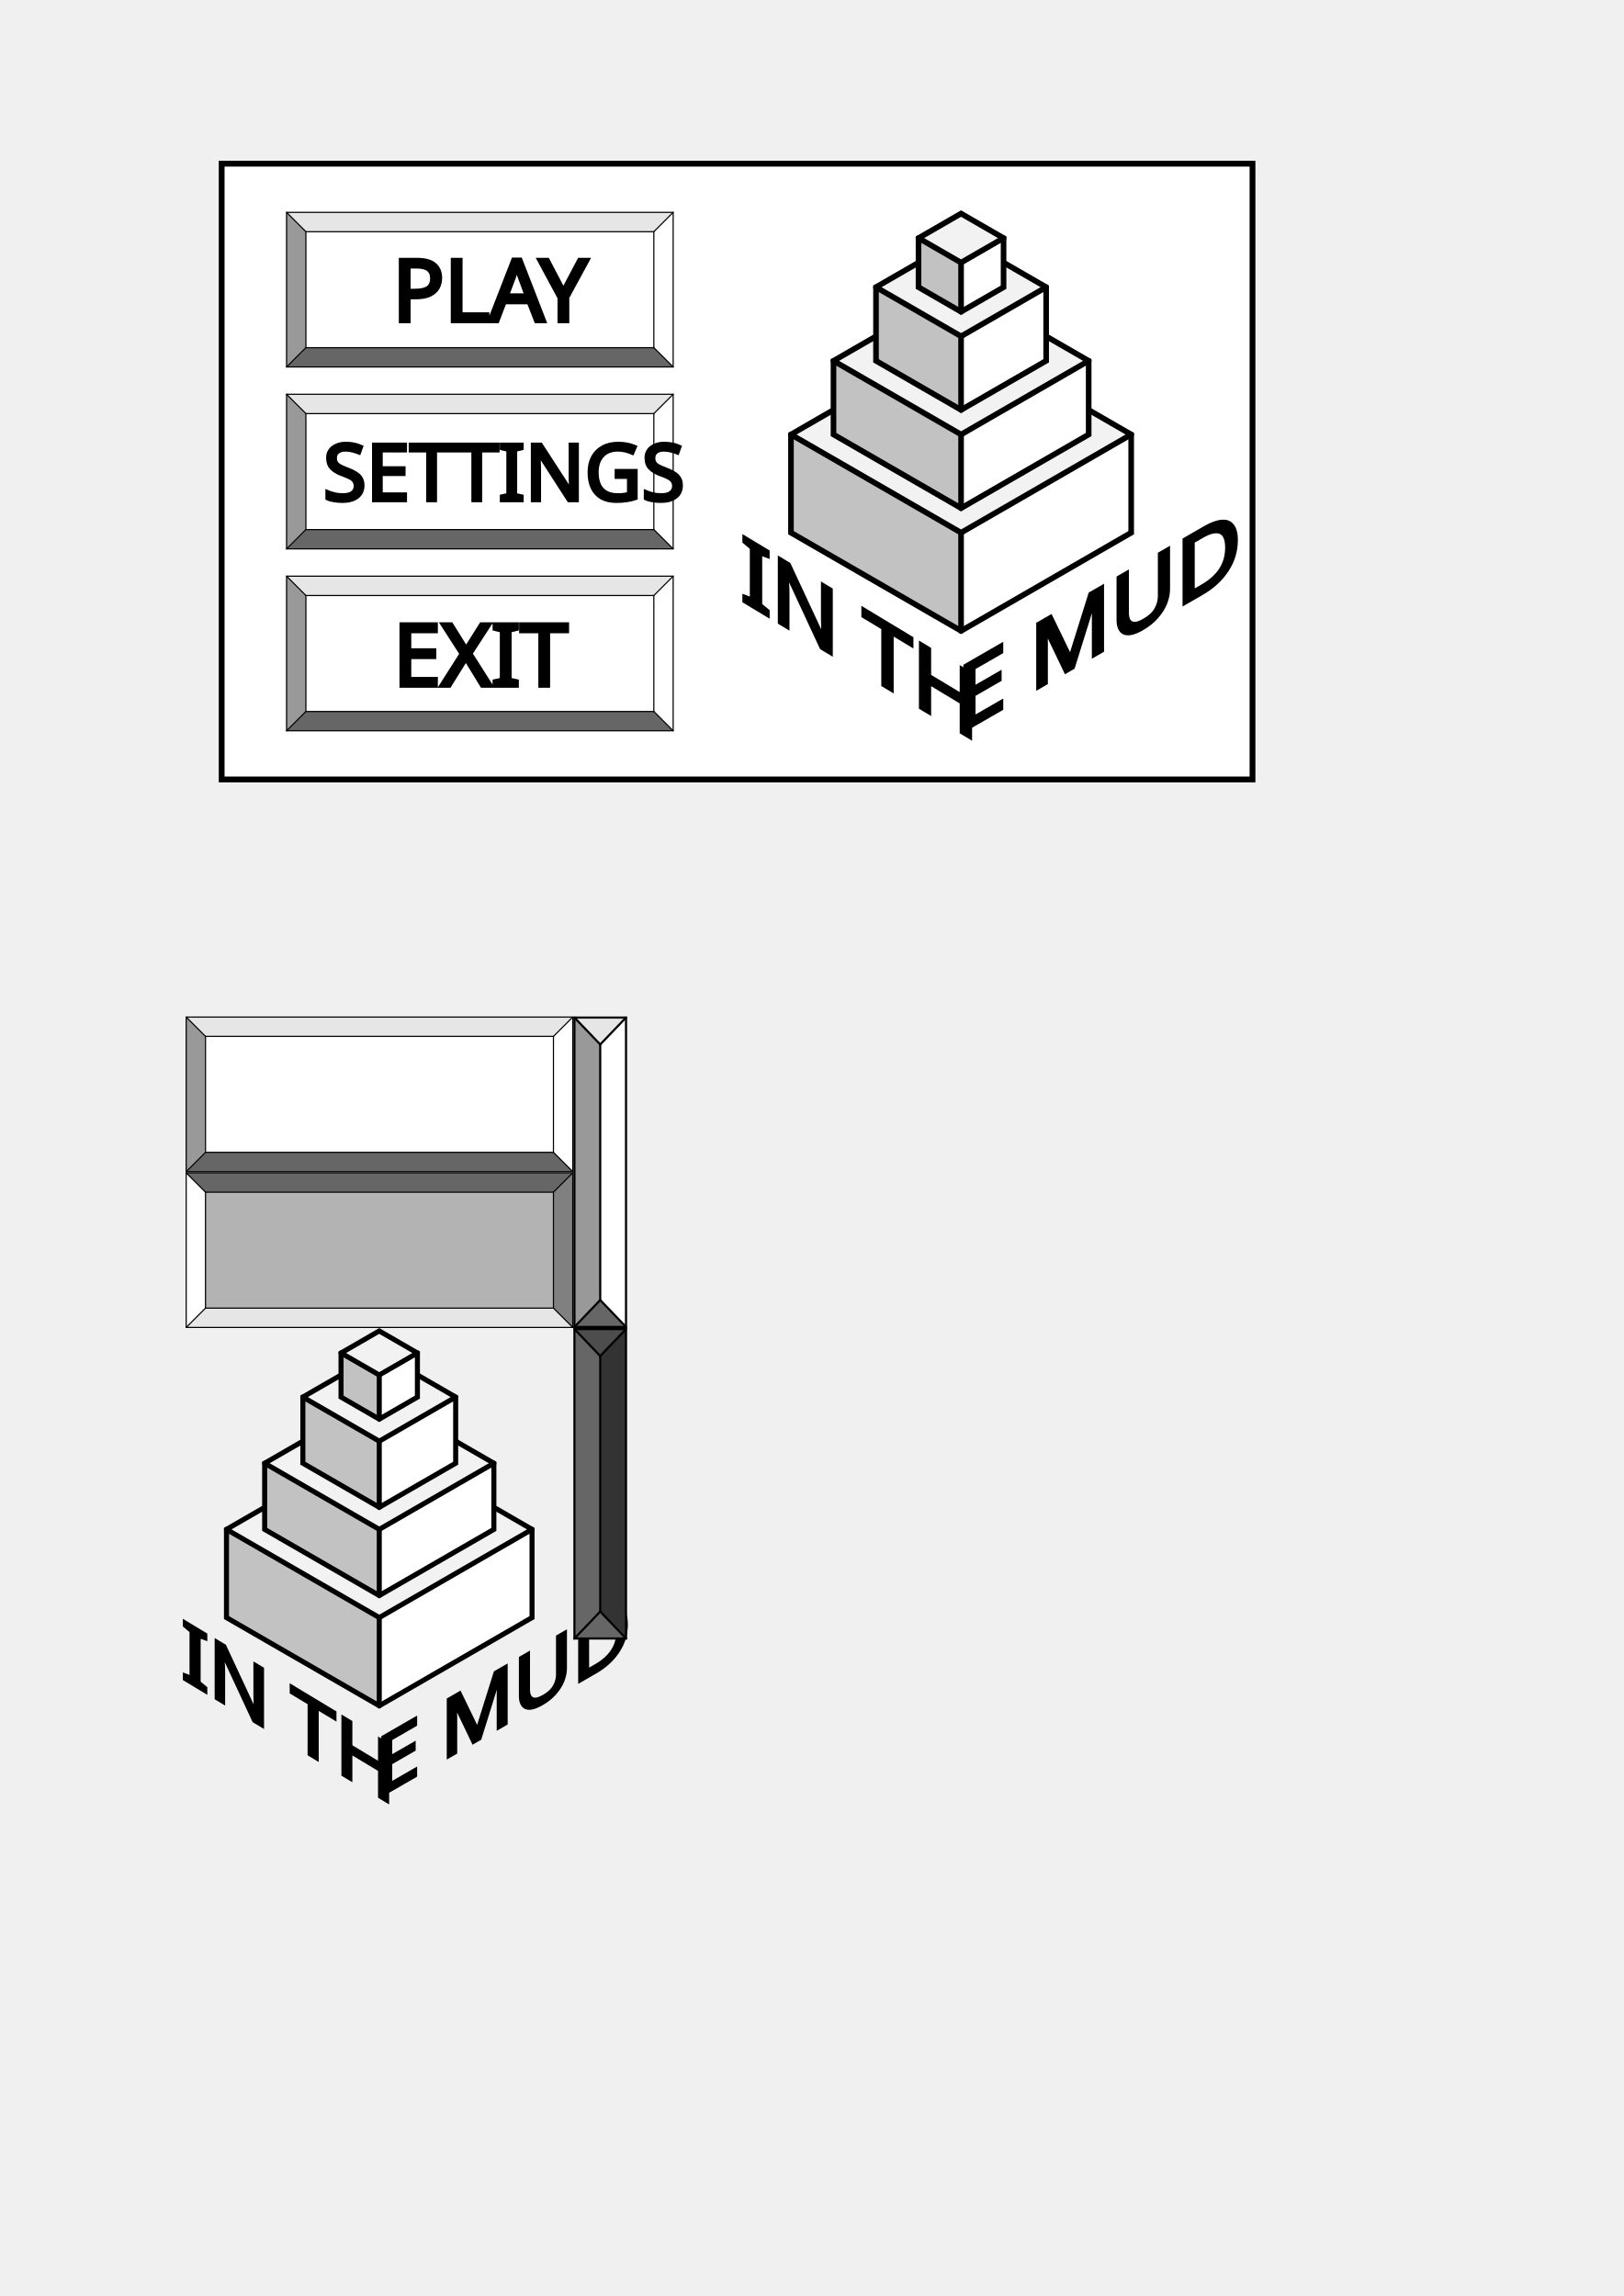
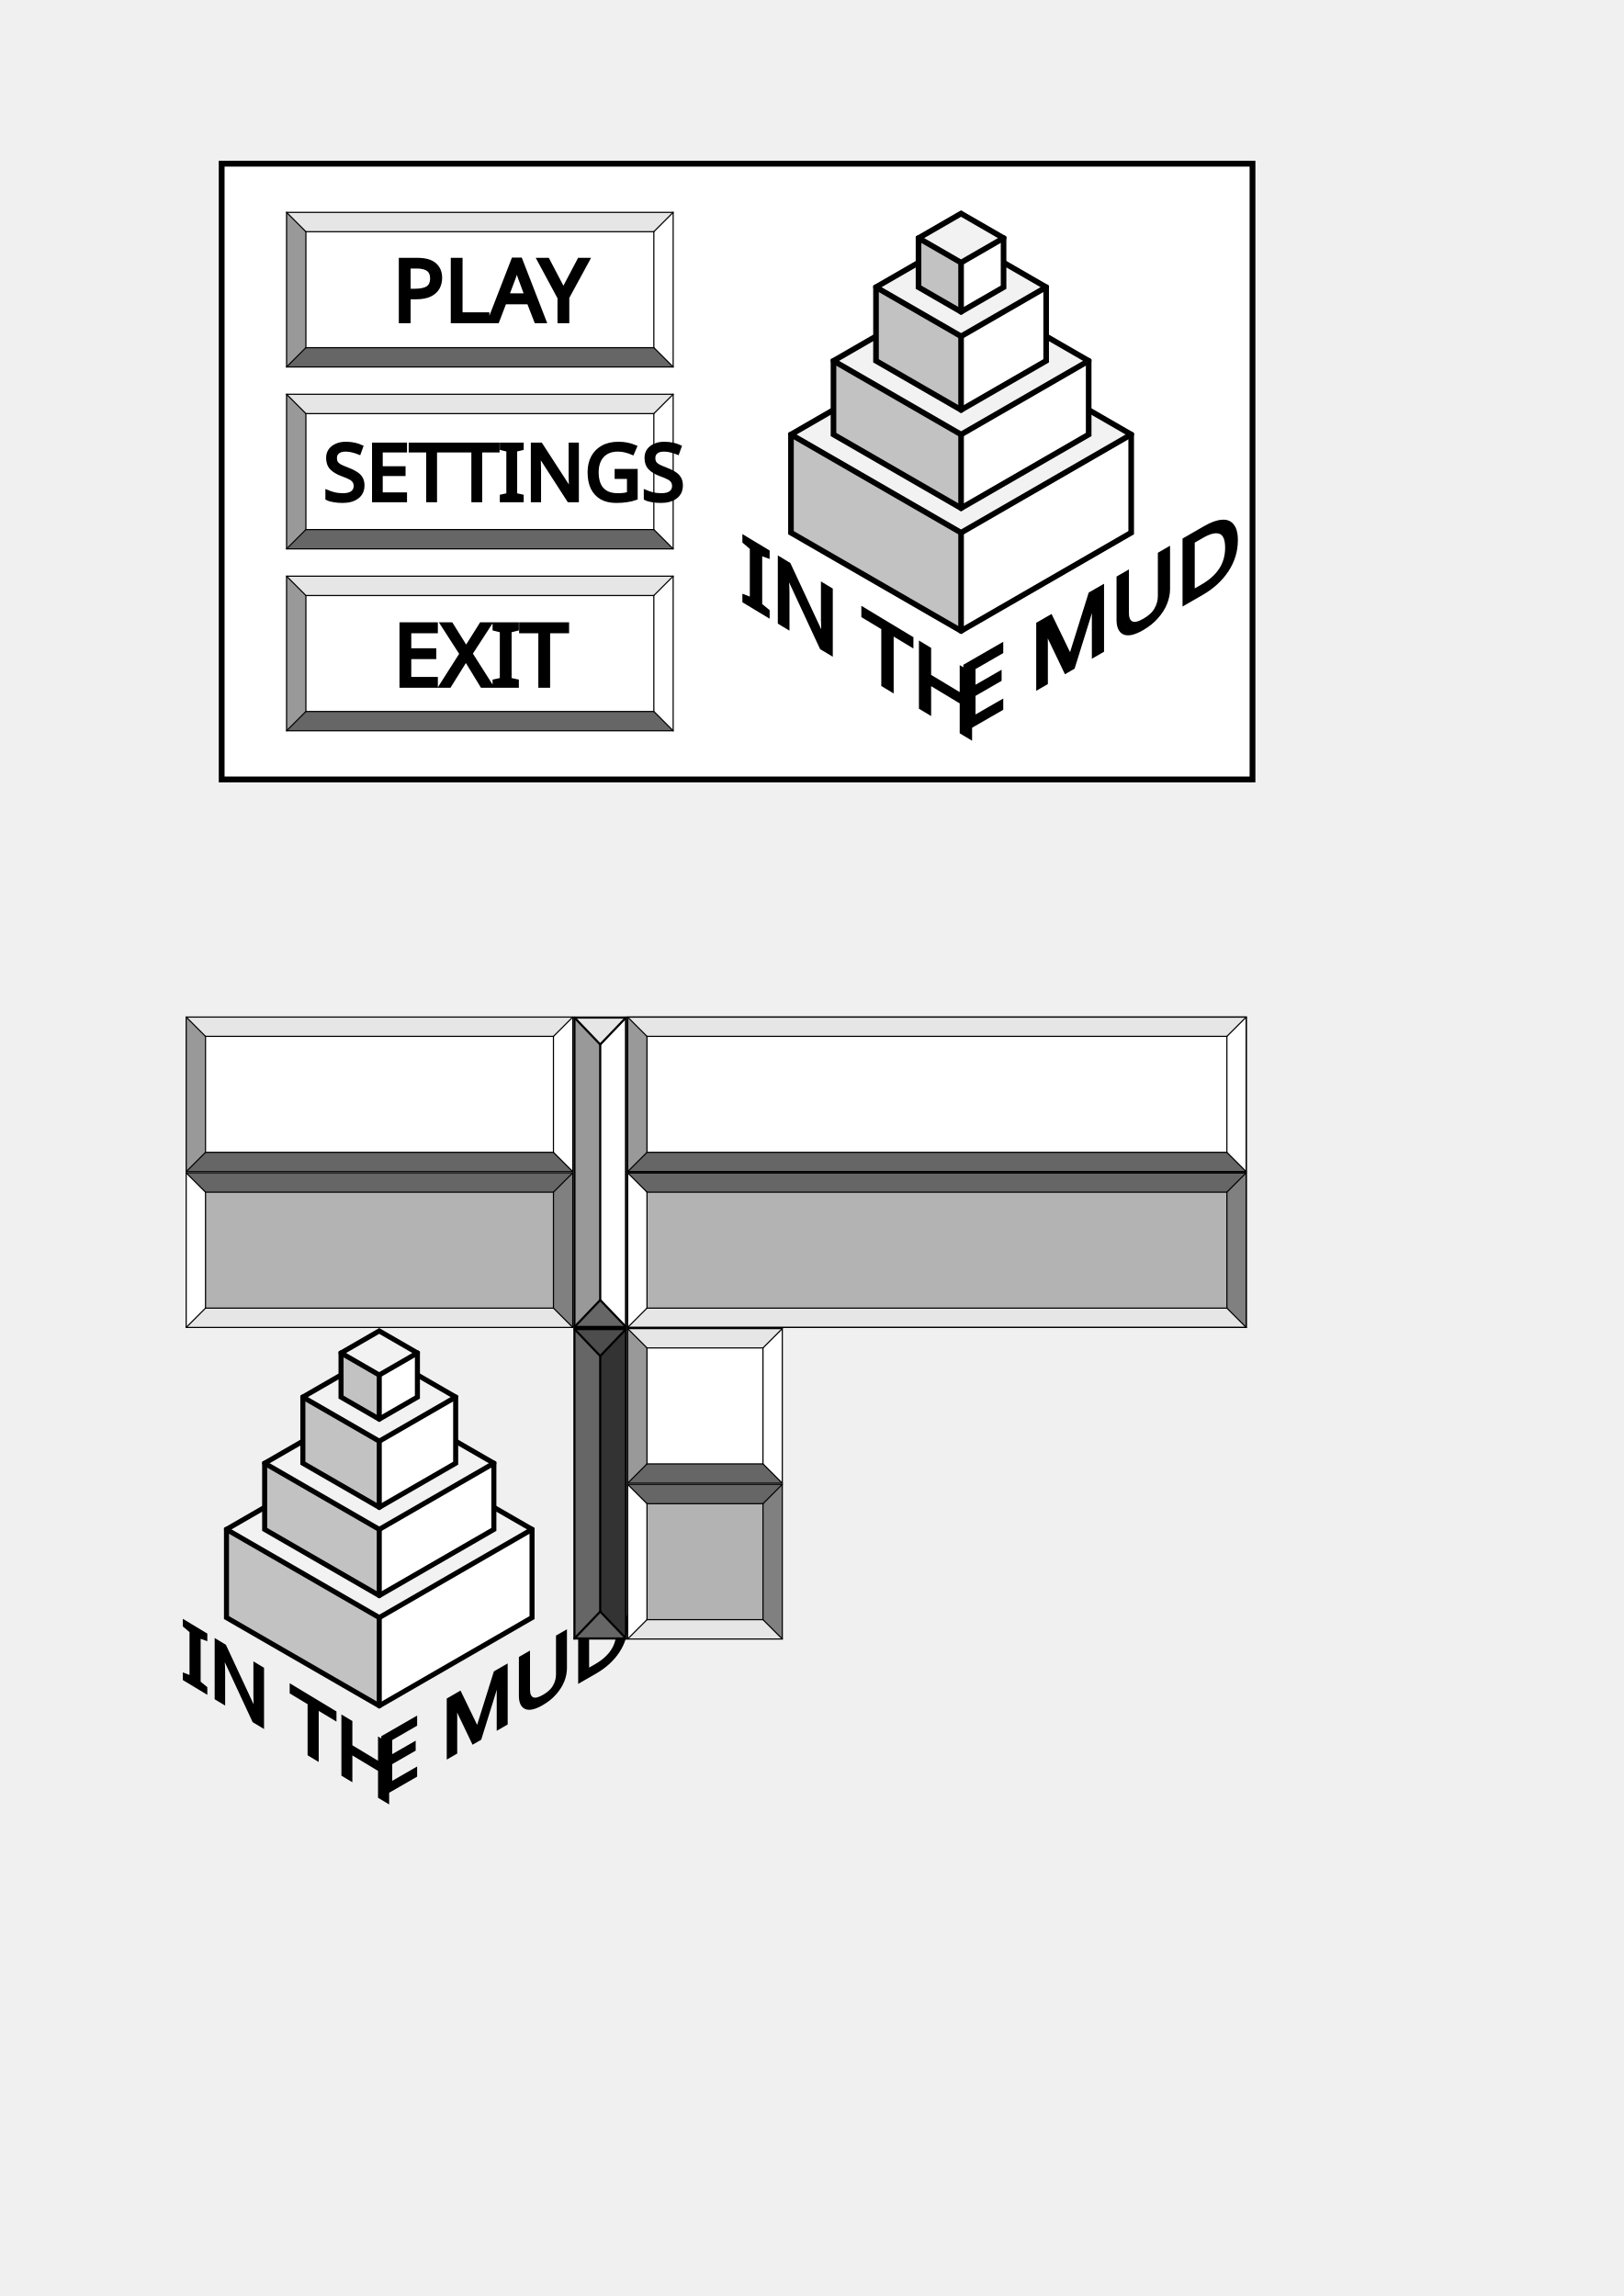
<svg xmlns="http://www.w3.org/2000/svg" width="210mm" height="297mm" viewBox="0 0 210 297" version="1.1" id="svg5" xml:space="preserve">
  <defs id="defs2">
    <rect x="359.373" y="505.8" width="165.139" height="44.596" id="rect2203" />
  </defs>
  <g id="layer1">
    <rect style="fill:#ffffff;stroke:#000000;stroke-width:0.75;stroke-linecap:round;stroke-dasharray:none" id="rect2476" width="133.323" height="79.653" x="28.668" y="21.175" />
    <g id="g2388" transform="translate(-76.68797,18.13089)">
      <path style="fill:#808080;stroke:none;stroke-width:0.15;stroke-linecap:round" d="m 150.768,133.581 -2.5,2.5 v 15 l 2.5,2.5 z" id="path459-7" />
      <path style="fill:#ffffff;stroke:none;stroke-width:0.15;stroke-linecap:round" d="m 103.268,136.081 -2.5,-2.5 v 20 l 2.5,-2.5 z" id="path515-5" />
      <path style="fill:#666666;stroke:none;stroke-width:0.15;stroke-linecap:round" d="m 100.768,133.581 2.5,2.5 h 45 l 2.5,-2.5 z" id="path571-3" />
      <path style="fill:#e6e6e6;stroke:none;stroke-width:0.15;stroke-linecap:round" d="m 100.768,153.581 2.5,-2.5 h 45 l 2.5,2.5 z" id="path681-5" />
      <path style="fill:#e6e6e6;stroke:#000000;stroke-width:0.15;stroke-linecap:round" d="m 100.768,133.581 2.5,2.5" id="path1559" />
      <path style="fill:#e6e6e6;stroke:#000000;stroke-width:0.15;stroke-linecap:round" d="m 100.768,153.581 2.5,-2.5" id="path1561" />
      <rect style="fill:#b3b3b3;stroke:#000000;stroke-width:0.15;stroke-linecap:round" id="rect352-6" width="45" height="15" x="103.268" y="136.081" />
      <path style="fill:#e6e6e6;stroke:#000000;stroke-width:0.15;stroke-linecap:round" d="m 150.768,133.581 -2.5,2.5" id="path1563" />
      <path style="fill:#e6e6e6;stroke:#000000;stroke-width:0.15;stroke-linecap:round" d="m 150.768,153.581 -2.5,-2.5" id="path1565" />
      <rect style="fill:none;stroke:#000000;stroke-width:0.15;stroke-linecap:round" id="rect350-3" width="50" height="20" x="100.768" y="133.581" />
    </g>
    <g id="g2231" transform="translate(3.023116,-40.07913)">
      <path style="fill:#ffffff;stroke:none;stroke-width:0.15;stroke-linecap:round" d="m 84.04,67.549 -2.5,2.5 v 15 l 2.5,2.5 z" id="path459" />
      <path style="fill:#999999;stroke:none;stroke-width:0.15;stroke-linecap:round" d="m 36.54,70.049 -2.5,-2.5 v 20 l 2.5,-2.5 z" id="path515" />
      <path style="fill:#e6e6e6;stroke:none;stroke-width:0.15;stroke-linecap:round" d="m 34.04,67.549 2.5,2.5 h 45 l 2.5,-2.5 z" id="path571" />
      <path style="fill:#666666;stroke:none;stroke-width:0.15;stroke-linecap:round" d="m 34.04,87.549 2.5,-2.5 h 45 l 2.5,2.5 z" id="path681" />
      <path style="fill:#e6e6e6;stroke:#000000;stroke-width:0.15;stroke-linecap:round" d="m 34.04,67.549 2.5,2.5" id="path1551" />
      <path style="fill:#e6e6e6;stroke:#000000;stroke-width:0.15;stroke-linecap:round" d="m 34.04,87.549 2.5,-2.5" id="path1553" />
      <path style="fill:#e6e6e6;stroke:#000000;stroke-width:0.15;stroke-linecap:round" d="m 81.54,70.049 2.5,-2.5" id="path1555" />
      <path style="fill:#e6e6e6;stroke:#000000;stroke-width:0.15;stroke-linecap:round" d="m 81.54,85.049 2.5,2.5" id="path1557" />
      <rect style="fill:none;stroke:#000000;stroke-width:0.15;stroke-linecap:round" id="rect350" width="50" height="20" x="34.04" y="67.549" />
      <rect style="fill:#ffffff;stroke:#000000;stroke-width:0.15;stroke-linecap:round" id="rect352" width="45" height="15" x="36.54" y="70.049" />
      <text xml:space="preserve" style="font-size:11.102px;font-family:'Iosevka Nerd Font';-inkscape-font-specification:'Iosevka Nerd Font';fill:#000000;stroke:#000000;stroke-width:0.525;stroke-linecap:round" x="47.744" y="81.629" id="text737">
        <tspan id="tspan735" style="fill:#000000;stroke-width:0.525" x="47.744" y="81.629">PLAY</tspan>
      </text>
    </g>
    <g id="g2231-6" transform="translate(-9.96014,108.6497)">
      <g id="g2771" transform="translate(-4.2852784e-6,-44.63738)">
        <path style="fill:#ffffff;stroke:none;stroke-width:0.15;stroke-linecap:round" d="m 84.04,67.549 -2.5,2.5 v 15 l 2.5,2.5 z" id="path459-32" />
        <path style="fill:#999999;stroke:none;stroke-width:0.15;stroke-linecap:round" d="m 36.54,70.049 -2.5,-2.5 v 20 l 2.5,-2.5 z" id="path515-0" />
        <path style="fill:#e6e6e6;stroke:none;stroke-width:0.15;stroke-linecap:round" d="m 34.04,67.549 2.5,2.5 h 45 l 2.5,-2.5 z" id="path571-61" />
        <path style="fill:#666666;stroke:none;stroke-width:0.15;stroke-linecap:round" d="m 34.04,87.549 2.5,-2.5 h 45 l 2.5,2.5 z" id="path681-55" />
        <path style="fill:#e6e6e6;stroke:#000000;stroke-width:0.15;stroke-linecap:round" d="m 34.04,67.549 2.5,2.5" id="path1551-4" />
        <path style="fill:#e6e6e6;stroke:#000000;stroke-width:0.15;stroke-linecap:round" d="m 34.04,87.549 2.5,-2.5" id="path1553-7" />
        <path style="fill:#e6e6e6;stroke:#000000;stroke-width:0.15;stroke-linecap:round" d="m 81.54,70.049 2.5,-2.5" id="path1555-65" />
        <path style="fill:#e6e6e6;stroke:#000000;stroke-width:0.15;stroke-linecap:round" d="m 81.54,85.049 2.5,2.5" id="path1557-6" />
        <rect style="fill:none;stroke:#000000;stroke-width:0.15;stroke-linecap:round" id="rect350-9" width="50" height="20" x="34.04" y="67.549" />
        <rect style="fill:#ffffff;stroke:#000000;stroke-width:0.15;stroke-linecap:round" id="rect352-3" width="45" height="15" x="36.54" y="70.049" />
+       </g>
+     </g>
+     <g id="g2231-6-9" transform="translate(47.13832,108.6497)">
+       <g id="g2771-20" transform="translate(-4.2852784e-6,-44.63738)">
+         <path style="fill:#ffffff;stroke:none;stroke-width:0.15;stroke-linecap:round" d="m 114.04,67.549 -2.5,2.5 v 15 l 2.5,2.5 z" id="path459-32-2" />
+         <path style="fill:#999999;stroke:none;stroke-width:0.15;stroke-linecap:round" d="m 36.54,70.049 -2.5,-2.5 v 20 l 2.5,-2.5 z" id="path515-0-37" />
+         <path style="fill:#e6e6e6;stroke:none;stroke-width:0.15;stroke-linecap:round" d="m 34.04,67.549 2.5,2.5 75,2e-6 2.5,-2.5 z" id="path571-61-5" />
+         <path style="fill:#666666;stroke:none;stroke-width:0.15;stroke-linecap:round" d="m 34.04,87.549 2.5,-2.5 h 75 l 2.5,2.5 z" id="path681-55-9" />
+         <path style="fill:#e6e6e6;stroke:#000000;stroke-width:0.15;stroke-linecap:round" d="m 34.04,67.549 2.5,2.5" id="path1551-4-2" />
+         <path style="fill:#e6e6e6;stroke:#000000;stroke-width:0.15;stroke-linecap:round" d="m 34.04,87.549 2.5,-2.5" id="path1553-7-28" />
+         <path style="fill:#e6e6e6;stroke:#000000;stroke-width:0.15;stroke-linecap:round" d="m 111.54,70.049 2.5,-2.5" id="path1555-65-9" />
+         <path style="fill:#e6e6e6;stroke:#000000;stroke-width:0.15;stroke-linecap:round" d="m 111.54,85.049 2.5,2.5" id="path1557-6-7" />
+         <rect style="fill:none;stroke:#000000;stroke-width:0.15;stroke-linecap:round" id="rect350-9-3" width="80" height="20" x="34.04" y="67.549" />
+         <rect style="fill:#ffffff;stroke:#000000;stroke-width:0.15;stroke-linecap:round" id="rect352-3-6" width="75" height="15" x="36.54" y="70.049" />
+         <rect style="fill:none;stroke:#000000;stroke-width:0.15;stroke-linecap:round" id="rect1" width="80" height="20" x="34.04" y="67.549" />
+       </g>
+     </g>
+     <g id="g2231-6-9-1" transform="translate(47.13832,128.7997)">
+       <g id="g2771-20-2" transform="translate(-4.2852784e-6,-44.63738)">
+         <path style="fill:#808080;stroke:none;stroke-width:0.15;stroke-linecap:round;fill-opacity:1" d="m 114.04,67.549 -2.5,2.5 v 15 l 2.5,2.5 z" id="path459-32-2-9" />
+         <path style="fill:#ffffff;stroke:none;stroke-width:0.15;stroke-linecap:round;fill-opacity:1" d="m 36.54,70.049 -2.5,-2.5 v 20 l 2.5,-2.5 z" id="path515-0-37-3" />
+         <path style="fill:#666666;stroke:none;stroke-width:0.15;stroke-linecap:round;fill-opacity:1" d="m 34.04,67.549 2.5,2.5 75,2e-6 2.5,-2.5 z" id="path571-61-5-1" />
+         <path style="fill:#e6e6e6;stroke:none;stroke-width:0.15;stroke-linecap:round;fill-opacity:1" d="m 34.04,87.549 2.5,-2.5 h 75 l 2.5,2.5 z" id="path681-55-9-9" />
+         <path style="fill:#e6e6e6;stroke:#000000;stroke-width:0.15;stroke-linecap:round" d="m 34.04,67.549 2.5,2.5" id="path1551-4-2-4" />
+         <path style="fill:#e6e6e6;stroke:#000000;stroke-width:0.15;stroke-linecap:round" d="m 34.04,87.549 2.5,-2.5" id="path1553-7-28-7" />
+         <path style="fill:#e6e6e6;stroke:#000000;stroke-width:0.15;stroke-linecap:round" d="m 111.54,70.049 2.5,-2.5" id="path1555-65-9-8" />
+         <path style="fill:#e6e6e6;stroke:#000000;stroke-width:0.15;stroke-linecap:round" d="m 111.54,85.049 2.5,2.5" id="path1557-6-7-4" />
+         <rect style="fill:none;stroke:#000000;stroke-width:0.15;stroke-linecap:round" id="rect350-9-3-5" width="80" height="20" x="34.04" y="67.549" />
+         <rect style="fill:#b3b3b3;stroke:#000000;stroke-width:0.15;stroke-linecap:round;fill-opacity:1" id="rect352-3-6-0" width="75" height="15" x="36.54" y="70.049" />
+         <rect style="fill:none;stroke:#000000;stroke-width:0.15;stroke-linecap:round" id="rect1-3" width="80" height="20" x="34.04" y="67.549" />
+       </g>
+     </g>
+     <g id="g2231-6-7" transform="translate(47.13833,148.9497)">
+       <g id="g2771-0" transform="translate(-4.2852784e-6,-44.63738)">
+         <path style="fill:#ffffff;stroke:none;stroke-width:0.15;stroke-linecap:round" d="m 54.04,67.549 -2.5,2.5 v 15 l 2.5,2.5 z" id="path459-32-9" />
+         <path style="fill:#999999;stroke:none;stroke-width:0.15;stroke-linecap:round" d="m 36.54,70.049 -2.5,-2.5 v 20 l 2.5,-2.5 z" id="path515-0-3" />
+         <path style="fill:#e6e6e6;stroke:none;stroke-width:0.15;stroke-linecap:round" d="m 34.04,67.549 2.5,2.5 15,2e-6 2.5,-2.5 z" id="path571-61-6" />
+         <path style="fill:#666666;stroke:none;stroke-width:0.15;stroke-linecap:round" d="m 34.04,87.549 2.5,-2.5 h 15 l 2.5,2.5 z" id="path681-55-0" />
+         <path style="fill:#e6e6e6;stroke:#000000;stroke-width:0.15;stroke-linecap:round" d="m 34.04,67.549 2.5,2.5" id="path1551-4-6" />
+         <path style="fill:#e6e6e6;stroke:#000000;stroke-width:0.15;stroke-linecap:round" d="m 34.04,87.549 2.5,-2.5" id="path1553-7-2" />
+         <path style="fill:#e6e6e6;stroke:#000000;stroke-width:0.15;stroke-linecap:round" d="m 51.54,70.049 2.5,-2.5" id="path1555-65-6" />
+         <path style="fill:#e6e6e6;stroke:#000000;stroke-width:0.15;stroke-linecap:round" d="m 51.54,85.049 2.5,2.5" id="path1557-6-1" />
+         <rect style="fill:none;stroke:#000000;stroke-width:0.15;stroke-linecap:round" id="rect350-9-8" width="20" height="20" x="34.04" y="67.549" ry="0" />
+         <rect style="fill:#ffffff;stroke:#000000;stroke-width:0.15;stroke-linecap:round" id="rect352-3-7" width="15" height="15" x="36.54" y="70.049" />
+       </g>
+     </g>
+     <g id="g2231-6-7-6" transform="translate(47.13833,169.0997)">
+       <g id="g2771-0-1" transform="translate(-4.2852784e-6,-44.63738)">
+         <path style="fill:#808080;stroke:none;stroke-width:0.15;stroke-linecap:round;fill-opacity:1" d="m 54.04,67.549 -2.5,2.5 v 15 l 2.5,2.5 z" id="path459-32-9-0" />
+         <path style="fill:#ffffff;stroke:none;stroke-width:0.15;stroke-linecap:round;fill-opacity:1" d="m 36.54,70.049 -2.5,-2.5 v 20 l 2.5,-2.5 z" id="path515-0-3-6" />
+         <path style="fill:#666666;stroke:none;stroke-width:0.15;stroke-linecap:round;fill-opacity:1" d="m 34.04,67.549 2.5,2.5 15,2e-6 2.5,-2.5 z" id="path571-61-6-3" />
+         <path style="fill:#e6e6e6;stroke:none;stroke-width:0.15;stroke-linecap:round;fill-opacity:1" d="m 34.04,87.549 2.5,-2.5 h 15 l 2.5,2.5 z" id="path681-55-0-2" />
+         <path style="fill:#e6e6e6;stroke:#000000;stroke-width:0.15;stroke-linecap:round" d="m 34.04,67.549 2.5,2.5" id="path1551-4-6-0" />
+         <path style="fill:#e6e6e6;stroke:#000000;stroke-width:0.15;stroke-linecap:round" d="m 34.04,87.549 2.5,-2.5" id="path1553-7-2-6" />
+         <path style="fill:#e6e6e6;stroke:#000000;stroke-width:0.15;stroke-linecap:round" d="m 51.54,70.049 2.5,-2.5" id="path1555-65-6-1" />
+         <path style="fill:#e6e6e6;stroke:#000000;stroke-width:0.15;stroke-linecap:round" d="m 51.54,85.049 2.5,2.5" id="path1557-6-1-5" />
+         <rect style="fill:none;stroke:#000000;stroke-width:0.15;stroke-linecap:round" id="rect350-9-8-5" width="20" height="20" x="34.04" y="67.549" ry="0" />
+         <rect style="fill:#b3b3b3;stroke:#000000;stroke-width:0.15;stroke-linecap:round;fill-opacity:1" id="rect352-3-7-4" width="15" height="15" x="36.54" y="70.049" />
      </g>
    </g>
    <g id="g2231-6-5" transform="translate(95.20777,129.0718)">
      <g id="g2771-2" transform="translate(-4.2852784e-6,-44.63738)" />
    </g>
    <g id="g2231-0" transform="translate(3.023116,6.982658)">
      <path style="fill:#ffffff;stroke:none;stroke-width:0.15;stroke-linecap:round" d="m 84.04,67.549 -2.5,2.5 v 15 l 2.5,2.5 z" id="path459-9" />
      <path style="fill:#999999;stroke:none;stroke-width:0.15;stroke-linecap:round" d="m 36.54,70.049 -2.5,-2.5 v 20 l 2.5,-2.5 z" id="path515-3" />
      <path style="fill:#e6e6e6;stroke:none;stroke-width:0.15;stroke-linecap:round" d="m 34.04,67.549 2.5,2.5 h 45 l 2.5,-2.5 z" id="path571-6" />
      <path style="fill:#666666;stroke:none;stroke-width:0.15;stroke-linecap:round" d="m 34.04,87.549 2.5,-2.5 h 45 l 2.5,2.5 z" id="path681-0" />
      <path style="fill:#e6e6e6;stroke:#000000;stroke-width:0.15;stroke-linecap:round" d="m 34.04,67.549 2.5,2.5" id="path1551-6" />
      <path style="fill:#e6e6e6;stroke:#000000;stroke-width:0.15;stroke-linecap:round" d="m 34.04,87.549 2.5,-2.5" id="path1553-2" />
      <path style="fill:#e6e6e6;stroke:#000000;stroke-width:0.15;stroke-linecap:round" d="m 81.54,70.049 2.5,-2.5" id="path1555-6" />
      <path style="fill:#e6e6e6;stroke:#000000;stroke-width:0.15;stroke-linecap:round" d="m 81.54,85.049 2.5,2.5" id="path1557-1" />
      <rect style="fill:none;stroke:#000000;stroke-width:0.15;stroke-linecap:round" id="rect350-8" width="50" height="20" x="34.04" y="67.549" />
      <rect style="fill:#ffffff;stroke:#000000;stroke-width:0.15;stroke-linecap:round" id="rect352-7" width="45" height="15" x="36.54" y="70.049" />
      <text xml:space="preserve" style="font-size:11.102px;font-family:'Iosevka Nerd Font';-inkscape-font-specification:'Iosevka Nerd Font';fill:#000000;stroke:#000000;stroke-width:0.525;stroke-linecap:round" x="47.827" y="81.718" id="text737-9">
        <tspan id="tspan735-20" style="fill:#000000;stroke-width:0.525" x="47.827" y="81.718">EXIT</tspan>
      </text>
    </g>
    <text xml:space="preserve" transform="scale(0.2645833)" id="text2201" style="font-family:'Iosevka Nerd Font';-inkscape-font-specification:'Iosevka Nerd Font';white-space:pre;shape-inside:url(#rect2203);display:inline;fill:#000000;stroke:#000000;stroke-width:0.567;stroke-linecap:round" />
    <g id="g2420" transform="matrix(1.499913,0,0,1.499913,-47.0163,-74.39205)">
      <g id="g2143" transform="matrix(3.227356,0,0,3.227356,-51.46518,-520.9162)">
        <path style="fill:#f2f2f2;fill-opacity:1;stroke:none;stroke-width:0.15;stroke-linecap:round" d="m 51.337,185.761 -4.545,2.624 4.545,2.624 4.545,-2.624 z" id="path1917" />
        <path style="fill:#c2c2c2;fill-opacity:1;stroke:none;stroke-width:0.15;stroke-linecap:round" d="m 46.792,188.385 v 2.624 l 4.545,2.624 v -2.624 z" id="path2121" />
        <path style="fill:#ffffff;fill-opacity:1;stroke:none;stroke-width:0.15;stroke-linecap:round" d="m 55.882,188.385 -4.545,2.624 v 2.624 l 4.545,-2.624 z" id="path2061" />
        <path style="fill:none;fill-opacity:0.602;stroke:#000000;stroke-width:0.15;stroke-linecap:round" d="m 51.337,185.761 -4.545,2.624 v 2.624 l 4.545,2.624 4.545,-2.624 v -2.624 z" id="path497" />
        <path style="fill:#f2f2f2;fill-opacity:1;stroke:none;stroke-width:0.15;stroke-linecap:round" d="m 51.337,184.449 -3.409,1.968 3.409,1.968 3.409,-1.968 z" id="path1915" />
        <path style="fill:#ffffff;fill-opacity:1;stroke:none;stroke-width:0.15;stroke-linecap:round" d="m 54.746,186.417 -3.409,1.968 v 1.968 l 3.409,-1.968 z" id="path2059" />
        <path style="fill:#c2c2c2;fill-opacity:1;stroke:none;stroke-width:0.15;stroke-linecap:round" d="m 47.928,186.417 v 1.968 l 3.409,1.968 v -1.968 z" id="path2119" />
        <path style="fill:none;fill-opacity:0.602;stroke:#000000;stroke-width:0.15;stroke-linecap:round" d="m 51.337,184.449 -3.409,1.968 v 1.968 l 3.409,1.968 3.409,-1.968 c 0,0 0,-1.968 0,-1.968 z" id="path495" />
        <path style="fill:#f2f2f2;fill-opacity:1;stroke:none;stroke-width:0.15;stroke-linecap:round" d="m 51.337,183.136 -2.273,1.312 2.273,1.312 2.273,-1.312 z" id="path1514" />
        <path style="fill:#ffffff;fill-opacity:1;stroke:none;stroke-width:0.15;stroke-linecap:round" d="m 53.609,184.449 -2.273,1.312 v 1.968 l 2.273,-1.312 z" id="path1919" />
        <path style="fill:#c2c2c2;fill-opacity:1;stroke:none;stroke-width:0.15;stroke-linecap:round" d="m 49.064,184.449 v 1.968 l 2.273,1.312 v -1.968 z" id="path2063" />
        <path style="fill:none;fill-opacity:0.602;stroke:#000000;stroke-width:0.15;stroke-linecap:round" d="m 51.337,183.136 -2.273,1.312 v 1.968 l 2.273,1.312 2.273,-1.312 v -1.968 z" id="path446" />
        <path style="fill:#f2f2f2;fill-opacity:1;stroke:none;stroke-width:0.15;stroke-linecap:round" d="m 51.337,182.48 -1.136,0.656 1.136,0.656 1.136,-0.656 z" id="path499" />
        <path style="fill:#c2c2c2;fill-opacity:1;stroke:none;stroke-width:0.15;stroke-linecap:round" d="m 50.2,183.136 v 1.312 l 1.136,0.656 v -1.312 z" id="path1487" />
        <path style="fill:#ffffff;fill-opacity:1;stroke:none;stroke-width:0.15;stroke-linecap:round" d="m 51.337,183.792 v 1.312 l 1.136,-0.656 v -1.312 z" id="path1489" />
        <path style="fill:none;fill-opacity:0.602;stroke:#000000;stroke-width:0.15;stroke-linecap:round" d="m 50.2,184.449 v -1.312 l 1.136,-0.656 1.136,0.656 v 1.312 l -1.136,0.656 z" id="path440" />
        <path style="fill:none;fill-opacity:0.602;stroke:#000000;stroke-width:0.15;stroke-linecap:round" d="m 50.2,183.136 1.136,0.656 1.136,-0.656" id="path442" />
        <path style="fill:none;fill-opacity:0.602;stroke:#000000;stroke-width:0.15;stroke-linecap:round" d="m 51.337,183.792 v 1.312" id="path444" />
        <path style="fill:none;fill-opacity:1;stroke:#000000;stroke-width:0.15;stroke-linecap:round" d="m 49.064,184.449 2.273,1.312 2.273,-1.312" id="path2123" />
        <path style="fill:none;fill-opacity:1;stroke:#000000;stroke-width:0.15;stroke-linecap:round" d="m 51.337,185.761 v 1.968" id="path2125" />
        <path style="fill:none;fill-opacity:1;stroke:#000000;stroke-width:0.15;stroke-linecap:round" d="m 47.928,186.417 3.409,1.968 3.409,-1.968" id="path2129" />
        <path style="fill:none;fill-opacity:1;stroke:#000000;stroke-width:0.15;stroke-linecap:round" d="m 51.337,188.385 v 1.968" id="path2131" />
        <path style="fill:none;fill-opacity:1;stroke:#000000;stroke-width:0.15;stroke-linecap:round" d="m 46.792,188.385 4.545,2.624 4.545,-2.624" id="path2133" />
        <path style="fill:none;fill-opacity:1;stroke:#000000;stroke-width:0.15;stroke-linecap:round" d="m 51.337,191.009 v 2.624" id="path2135" />
        <path style="fill:none;fill-opacity:1;stroke:none;stroke-width:0.15;stroke-linecap:round" d="m 51.337,187.729 -5.681,3.28 5.681,3.28 5.681,-3.28 z" id="path2137" />
      </g>
      <text xml:space="preserve" style="font-size:7.72px;font-family:'Iosevka Nerd Font';-inkscape-font-specification:'Iosevka Nerd Font';fill:#000000;stroke:#000000;stroke-width:0.365;stroke-linecap:round" x="95.229" y="43.855" id="text2209" transform="skewY(31.09045)">
        <tspan id="tspan2207" style="stroke-width:0.365" x="95.229" y="43.855">IN TH</tspan>
      </text>
      <text xml:space="preserve" style="font-size:7.703px;font-family:'Iosevka Nerd Font';-inkscape-font-specification:'Iosevka Nerd Font';fill:#000000;stroke:#000000;stroke-width:0.364;stroke-linecap:round" x="113.844" y="178.515" id="text2217" transform="skewY(-29.94268)">
        <tspan id="tspan2215" style="stroke-width:0.364" x="113.844" y="178.515">E MUD</tspan>
      </text>
    </g>
    <g id="g2420-3" transform="matrix(1.347136,0,0,1.347136,-104.8153,80.54034)">
      <g id="g2143-1" transform="matrix(3.227356,0,0,3.227356,-51.46518,-520.9162)">
        <path style="fill:#f2f2f2;fill-opacity:1;stroke:none;stroke-width:0.15;stroke-linecap:round" d="m 51.337,185.761 -4.545,2.624 4.545,2.624 4.545,-2.624 z" id="path1917-4" />
        <path style="fill:#c2c2c2;fill-opacity:1;stroke:none;stroke-width:0.15;stroke-linecap:round" d="m 46.792,188.385 v 2.624 l 4.545,2.624 v -2.624 z" id="path2121-9" />
        <path style="fill:#ffffff;fill-opacity:1;stroke:none;stroke-width:0.15;stroke-linecap:round" d="m 55.882,188.385 -4.545,2.624 v 2.624 l 4.545,-2.624 z" id="path2061-2" />
        <path style="fill:none;fill-opacity:0.602;stroke:#000000;stroke-width:0.15;stroke-linecap:round" d="m 51.337,185.761 -4.545,2.624 v 2.624 l 4.545,2.624 4.545,-2.624 v -2.624 z" id="path497-0" />
        <path style="fill:#f2f2f2;fill-opacity:1;stroke:none;stroke-width:0.15;stroke-linecap:round" d="m 51.337,184.449 -3.409,1.968 3.409,1.968 3.409,-1.968 z" id="path1915-6" />
        <path style="fill:#ffffff;fill-opacity:1;stroke:none;stroke-width:0.15;stroke-linecap:round" d="m 54.746,186.417 -3.409,1.968 v 1.968 l 3.409,-1.968 z" id="path2059-8" />
        <path style="fill:#c2c2c2;fill-opacity:1;stroke:none;stroke-width:0.15;stroke-linecap:round" d="m 47.928,186.417 v 1.968 l 3.409,1.968 v -1.968 z" id="path2119-9" />
        <path style="fill:none;fill-opacity:0.602;stroke:#000000;stroke-width:0.15;stroke-linecap:round" d="m 51.337,184.449 -3.409,1.968 v 1.968 l 3.409,1.968 3.409,-1.968 c 0,0 0,-1.968 0,-1.968 z" id="path495-2" />
        <path style="fill:#f2f2f2;fill-opacity:1;stroke:none;stroke-width:0.15;stroke-linecap:round" d="m 51.337,183.136 -2.273,1.312 2.273,1.312 2.273,-1.312 z" id="path1514-6" />
        <path style="fill:#ffffff;fill-opacity:1;stroke:none;stroke-width:0.15;stroke-linecap:round" d="m 53.609,184.449 -2.273,1.312 v 1.968 l 2.273,-1.312 z" id="path1919-6" />
        <path style="fill:#c2c2c2;fill-opacity:1;stroke:none;stroke-width:0.15;stroke-linecap:round" d="m 49.064,184.449 v 1.968 l 2.273,1.312 v -1.968 z" id="path2063-4" />
        <path style="fill:none;fill-opacity:0.602;stroke:#000000;stroke-width:0.15;stroke-linecap:round" d="m 51.337,183.136 -2.273,1.312 v 1.968 l 2.273,1.312 2.273,-1.312 v -1.968 z" id="path446-9" />
        <path style="fill:#f2f2f2;fill-opacity:1;stroke:none;stroke-width:0.15;stroke-linecap:round" d="m 51.337,182.48 -1.136,0.656 1.136,0.656 1.136,-0.656 z" id="path499-5" />
        <path style="fill:#c2c2c2;fill-opacity:1;stroke:none;stroke-width:0.15;stroke-linecap:round" d="m 50.2,183.136 v 1.312 l 1.136,0.656 v -1.312 z" id="path1487-0" />
        <path style="fill:#ffffff;fill-opacity:1;stroke:none;stroke-width:0.15;stroke-linecap:round" d="m 51.337,183.792 v 1.312 l 1.136,-0.656 v -1.312 z" id="path1489-4" />
        <path style="fill:none;fill-opacity:0.602;stroke:#000000;stroke-width:0.15;stroke-linecap:round" d="m 50.2,184.449 v -1.312 l 1.136,-0.656 1.136,0.656 v 1.312 l -1.136,0.656 z" id="path440-8" />
        <path style="fill:none;fill-opacity:0.602;stroke:#000000;stroke-width:0.15;stroke-linecap:round" d="m 50.2,183.136 1.136,0.656 1.136,-0.656" id="path442-7" />
        <path style="fill:none;fill-opacity:0.602;stroke:#000000;stroke-width:0.15;stroke-linecap:round" d="m 51.337,183.792 v 1.312" id="path444-1" />
        <path style="fill:none;fill-opacity:1;stroke:#000000;stroke-width:0.15;stroke-linecap:round" d="m 49.064,184.449 2.273,1.312 2.273,-1.312" id="path2123-7" />
        <path style="fill:none;fill-opacity:1;stroke:#000000;stroke-width:0.15;stroke-linecap:round" d="m 51.337,185.761 v 1.968" id="path2125-2" />
        <path style="fill:none;fill-opacity:1;stroke:#000000;stroke-width:0.15;stroke-linecap:round" d="m 47.928,186.417 3.409,1.968 3.409,-1.968" id="path2129-7" />
        <path style="fill:none;fill-opacity:1;stroke:#000000;stroke-width:0.15;stroke-linecap:round" d="m 51.337,188.385 v 1.968" id="path2131-2" />
        <path style="fill:none;fill-opacity:1;stroke:#000000;stroke-width:0.15;stroke-linecap:round" d="m 46.792,188.385 4.545,2.624 4.545,-2.624" id="path2133-2" />
        <path style="fill:none;fill-opacity:1;stroke:#000000;stroke-width:0.15;stroke-linecap:round" d="m 51.337,191.009 v 2.624" id="path2135-6" />
        <path style="fill:none;fill-opacity:1;stroke:none;stroke-width:0.15;stroke-linecap:round" d="m 51.337,187.729 -5.681,3.28 5.681,3.28 5.681,-3.28 z" id="path2137-1" />
      </g>
      <text xml:space="preserve" style="font-size:7.72px;font-family:'Iosevka Nerd Font';-inkscape-font-specification:'Iosevka Nerd Font';fill:#000000;stroke:#000000;stroke-width:0.365;stroke-linecap:round" x="95.229" y="43.855" id="text2209-0" transform="skewY(31.09045)">
        <tspan id="tspan2207-6" style="stroke-width:0.365" x="95.229" y="43.855">IN TH</tspan>
      </text>
      <text xml:space="preserve" style="font-size:7.703px;font-family:'Iosevka Nerd Font';-inkscape-font-specification:'Iosevka Nerd Font';fill:#000000;stroke:#000000;stroke-width:0.364;stroke-linecap:round" x="113.844" y="178.515" id="text2217-1" transform="skewY(-29.94268)">
        <tspan id="tspan2215-5" style="stroke-width:0.364" x="113.844" y="178.515">E MUD</tspan>
      </text>
    </g>
    <g id="g2231-2" transform="translate(3.023119,-16.54824)">
      <path style="fill:#ffffff;stroke:none;stroke-width:0.15;stroke-linecap:round" d="m 84.04,67.549 -2.5,2.5 v 15 l 2.5,2.5 z" id="path459-3" />
      <path style="fill:#999999;stroke:none;stroke-width:0.15;stroke-linecap:round" d="m 36.54,70.049 -2.5,-2.5 v 20 l 2.5,-2.5 z" id="path515-7" />
      <path style="fill:#e6e6e6;stroke:none;stroke-width:0.15;stroke-linecap:round" d="m 34.04,67.549 2.5,2.5 h 45 l 2.5,-2.5 z" id="path571-5" />
      <path style="fill:#666666;stroke:none;stroke-width:0.15;stroke-linecap:round" d="m 34.04,87.549 2.5,-2.5 h 45 l 2.5,2.5 z" id="path681-9" />
      <path style="fill:#e6e6e6;stroke:#000000;stroke-width:0.15;stroke-linecap:round" d="m 34.04,67.549 2.5,2.5" id="path1551-2" />
      <path style="fill:#e6e6e6;stroke:#000000;stroke-width:0.15;stroke-linecap:round" d="m 34.04,87.549 2.5,-2.5" id="path1553-28" />
      <path style="fill:#e6e6e6;stroke:#000000;stroke-width:0.15;stroke-linecap:round" d="m 81.54,70.049 2.5,-2.5" id="path1555-9" />
      <path style="fill:#e6e6e6;stroke:#000000;stroke-width:0.15;stroke-linecap:round" d="m 81.54,85.049 2.5,2.5" id="path1557-7" />
      <rect style="fill:none;stroke:#000000;stroke-width:0.15;stroke-linecap:round" id="rect350-36" width="50" height="20" x="34.04" y="67.549" />
      <rect style="fill:#ffffff;stroke:#000000;stroke-width:0.15;stroke-linecap:round" id="rect352-1" width="45" height="15" x="36.54" y="70.049" />
      <text xml:space="preserve" style="font-size:10.133px;font-family:'Iosevka Nerd Font';-inkscape-font-specification:'Iosevka Nerd Font';fill:#000000;stroke:#000000;stroke-width:0.479;stroke-linecap:round" x="38.786" y="81.273" id="text737-2">
        <tspan id="tspan735-9" style="fill:#000000;stroke-width:0.479" x="38.786" y="81.273">SETTINGS</tspan>
      </text>
    </g>
    <g id="g4475" transform="matrix(0.6670308,0,0,0.6670308,-21.6308,33.42199)">
      <path style="opacity:1;fill:#c3fbc1;fill-opacity:1;stroke:#000000;stroke-width:0.394;stroke-linecap:round;stroke-dasharray:none" d="m 148.809,152.445 v 49.56" id="path3207" />
      <path style="opacity:1;fill:#e6e6e6;fill-opacity:1;stroke:none;stroke-width:0.417;stroke-linecap:round;stroke-dasharray:none" d="m 148.809,152.445 -5,-5.22 h 10 z" id="path3209" />
      <path style="opacity:1;fill:#666666;fill-opacity:1;stroke:none;stroke-width:0.417;stroke-linecap:round;stroke-dasharray:none" d="m 148.809,202.005 -5,5.22 h 10 z" id="path3211" />
      <path style="opacity:1;fill:#ffffff;fill-opacity:1;stroke:none;stroke-width:0.417;stroke-linecap:round;stroke-dasharray:none" d="m 153.809,207.225 v -60 l -5,5.22 v 49.56 z" id="path3213" />
      <path style="opacity:1;fill:#999999;fill-opacity:1;stroke:none;stroke-width:0.417;stroke-linecap:round;stroke-dasharray:none" d="m 143.809,147.225 v 60 l 5,-5.22 v -49.56 z" id="path3269" />
      <rect style="opacity:1;fill:none;fill-opacity:1;stroke:#000000;stroke-width:0.417;stroke-linecap:round;stroke-dasharray:none" id="rect3203" width="10" height="60" x="143.809" y="147.225" />
      <path style="opacity:1;fill:none;fill-opacity:1;stroke:#000000;stroke-width:0.417;stroke-linecap:round;stroke-dasharray:none" d="m 143.809,147.225 5,5.22 5,-5.22" id="path4460" />
      <path style="opacity:1;fill:none;fill-opacity:1;stroke:#000000;stroke-width:0.417;stroke-linecap:round;stroke-dasharray:none" d="m 143.809,207.225 5,-5.22 5,5.22" id="path4462" />
      <path style="opacity:1;fill:none;fill-opacity:1;stroke:#000000;stroke-width:0.417;stroke-linecap:round;stroke-dasharray:none" d="M 148.809,202.005 V 152.445" id="path4464" />
    </g>
    <g id="g4475-9" transform="matrix(0.6670308,0,0,0.6670308,-21.6308,73.722)">
      <path style="opacity:1;fill:#c3fbc1;fill-opacity:1;stroke:#000000;stroke-width:0.394;stroke-linecap:round;stroke-dasharray:none" d="m 148.809,152.445 v 49.56" id="path3207-4" />
      <path style="opacity:1;fill:#4d4d4d;fill-opacity:1;stroke:none;stroke-width:0.417;stroke-linecap:round;stroke-dasharray:none" d="m 148.809,152.445 -5,-5.22 h 10 z" id="path3209-9" />
      <path style="opacity:1;fill:#666666;fill-opacity:1;stroke:none;stroke-width:0.417;stroke-linecap:round;stroke-dasharray:none" d="m 148.809,202.005 -5,5.22 h 10 z" id="path3211-0" />
      <path style="opacity:1;fill:#333333;fill-opacity:1;stroke:none;stroke-width:0.417;stroke-linecap:round;stroke-dasharray:none" d="m 153.809,207.225 v -60 l -5,5.22 v 49.56 z" id="path3213-9" />
      <path style="opacity:1;fill:#666666;fill-opacity:1;stroke:none;stroke-width:0.417;stroke-linecap:round;stroke-dasharray:none" d="m 143.809,147.225 v 60 l 5,-5.22 v -49.56 z" id="path3269-1" />
      <rect style="opacity:1;fill:none;fill-opacity:1;stroke:#000000;stroke-width:0.417;stroke-linecap:round;stroke-dasharray:none" id="rect3203-7" width="10" height="60" x="143.809" y="147.225" />
      <path style="opacity:1;fill:none;fill-opacity:1;stroke:#000000;stroke-width:0.417;stroke-linecap:round;stroke-dasharray:none" d="m 143.809,147.225 5,5.22 5,-5.22" id="path4460-7" />
      <path style="opacity:1;fill:none;fill-opacity:1;stroke:#000000;stroke-width:0.417;stroke-linecap:round;stroke-dasharray:none" d="m 143.809,207.225 5,-5.22 5,5.22" id="path4462-1" />
      <path style="opacity:1;fill:#4d4d4d;fill-opacity:1;stroke:#000000;stroke-width:0.417;stroke-linecap:round;stroke-dasharray:none" d="M 148.809,202.005 V 152.445" id="path4464-1" />
    </g>
  </g>
</svg>
